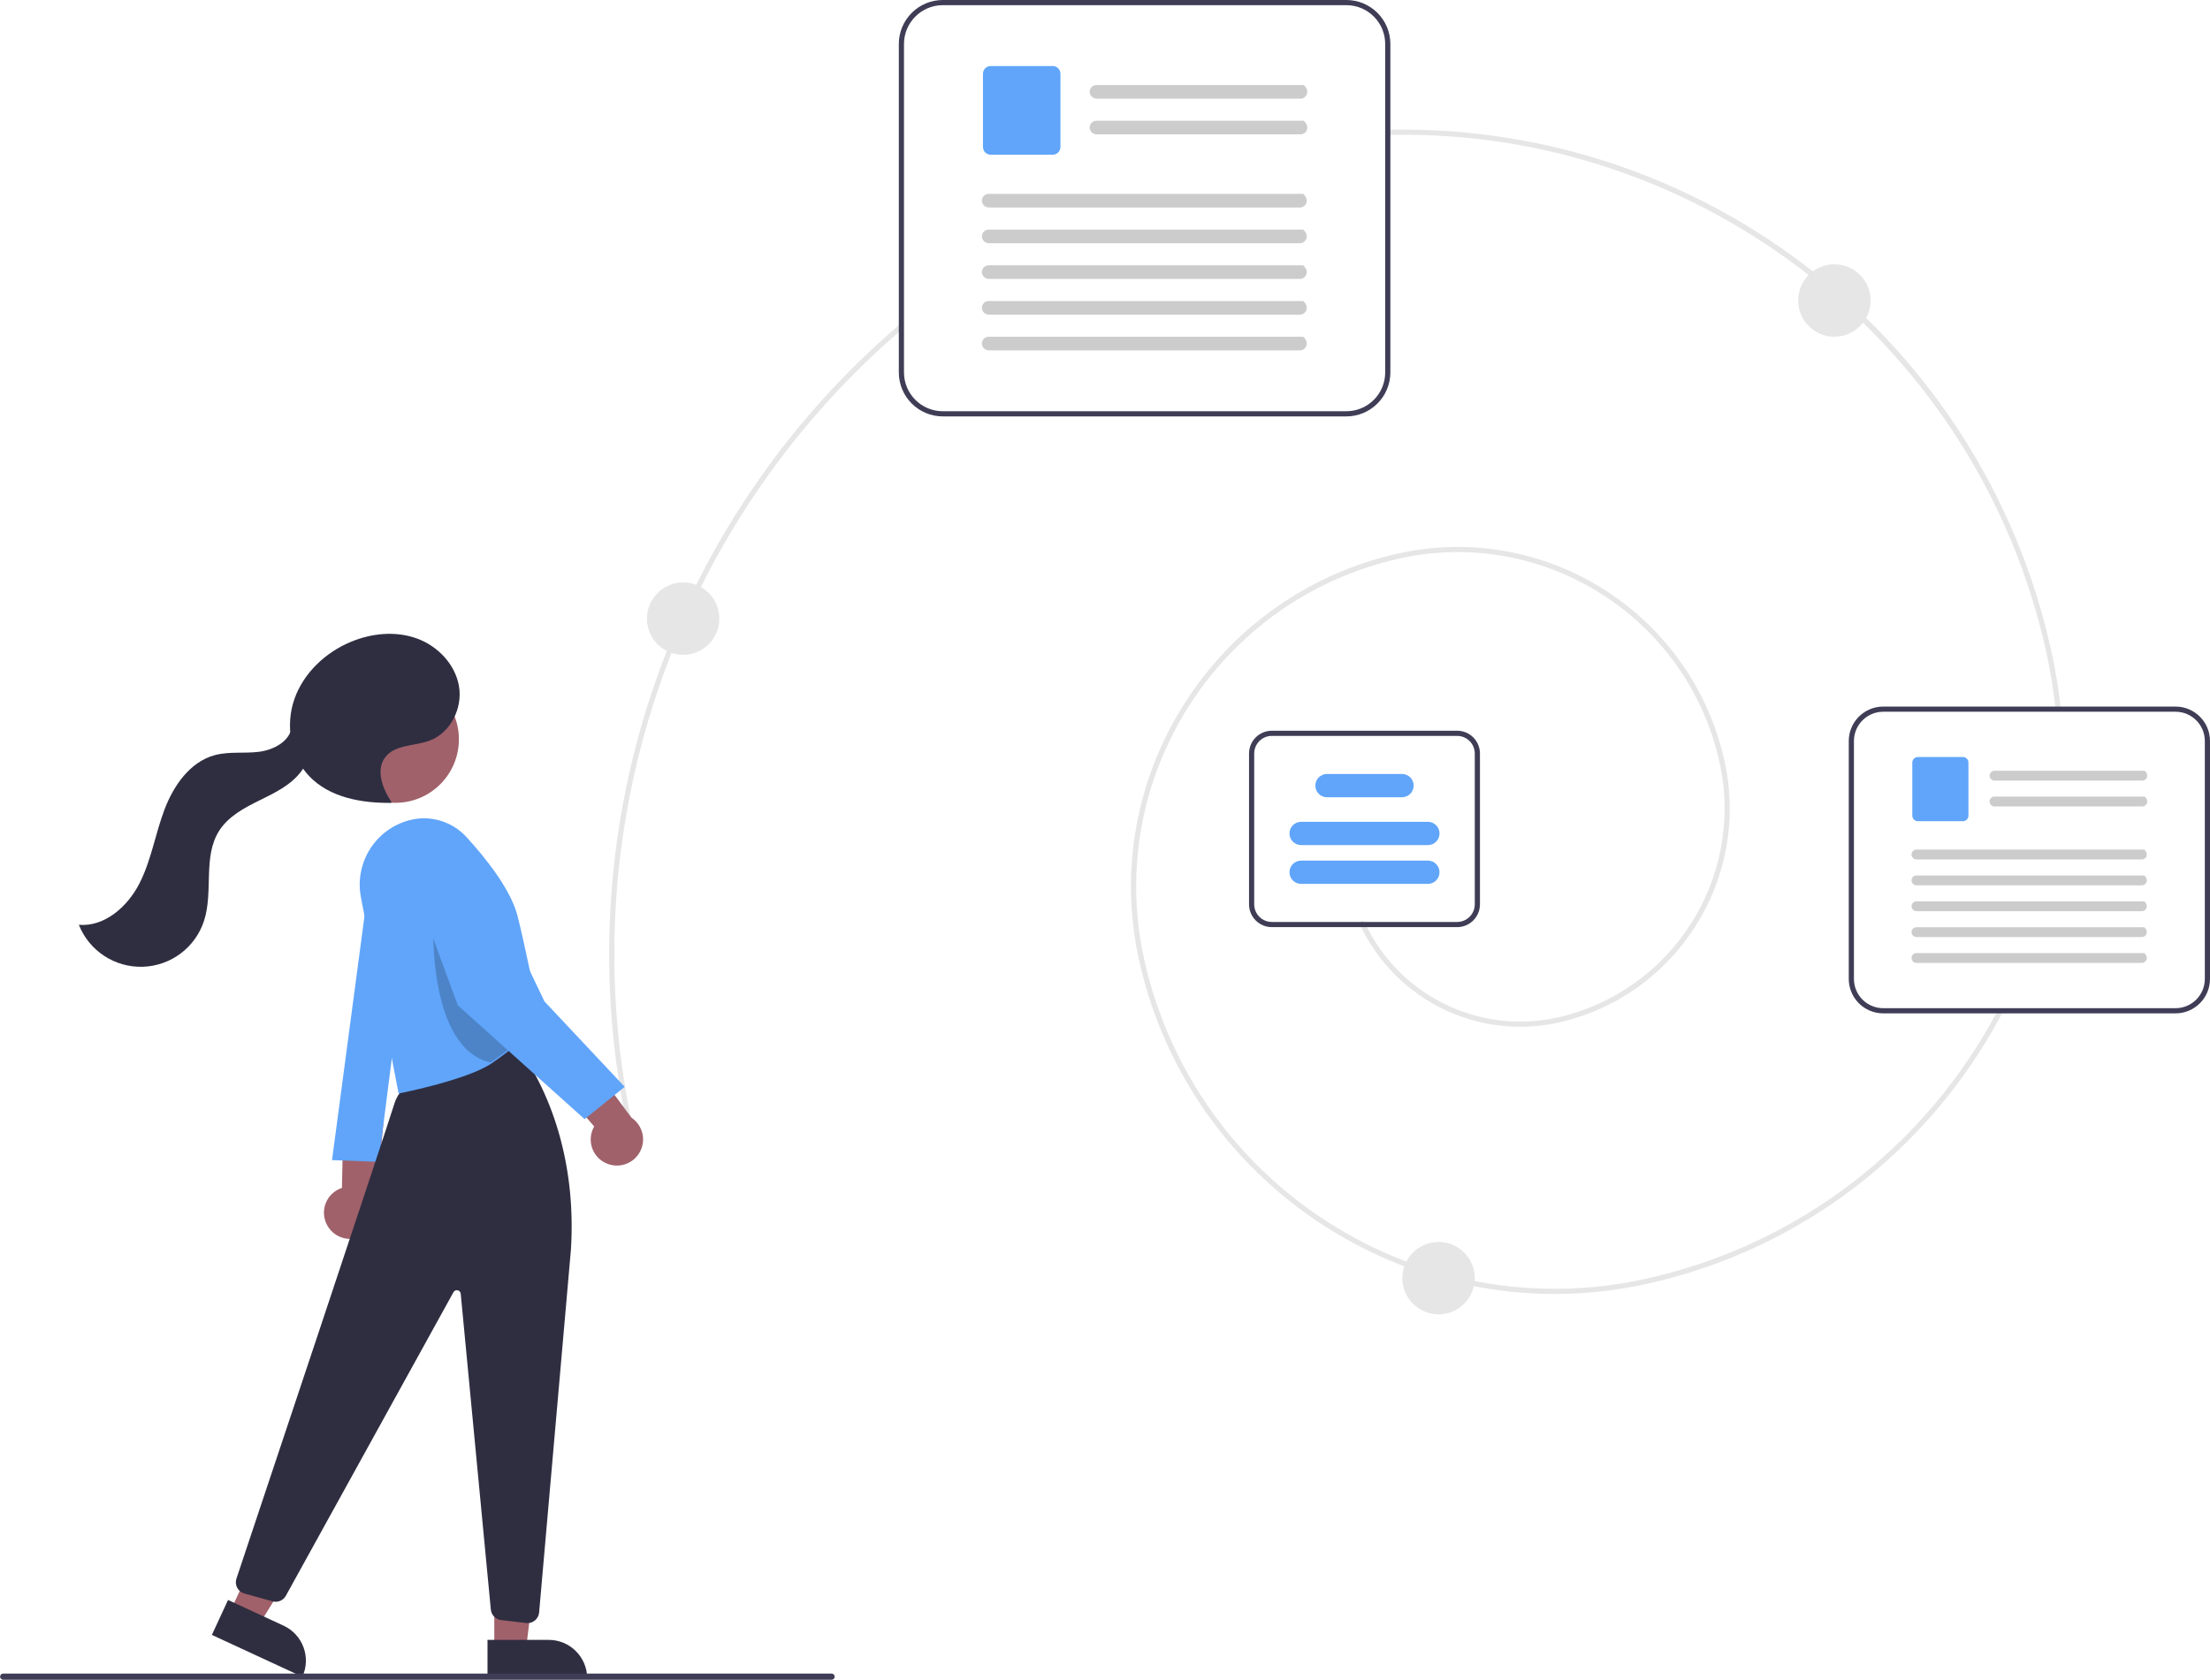
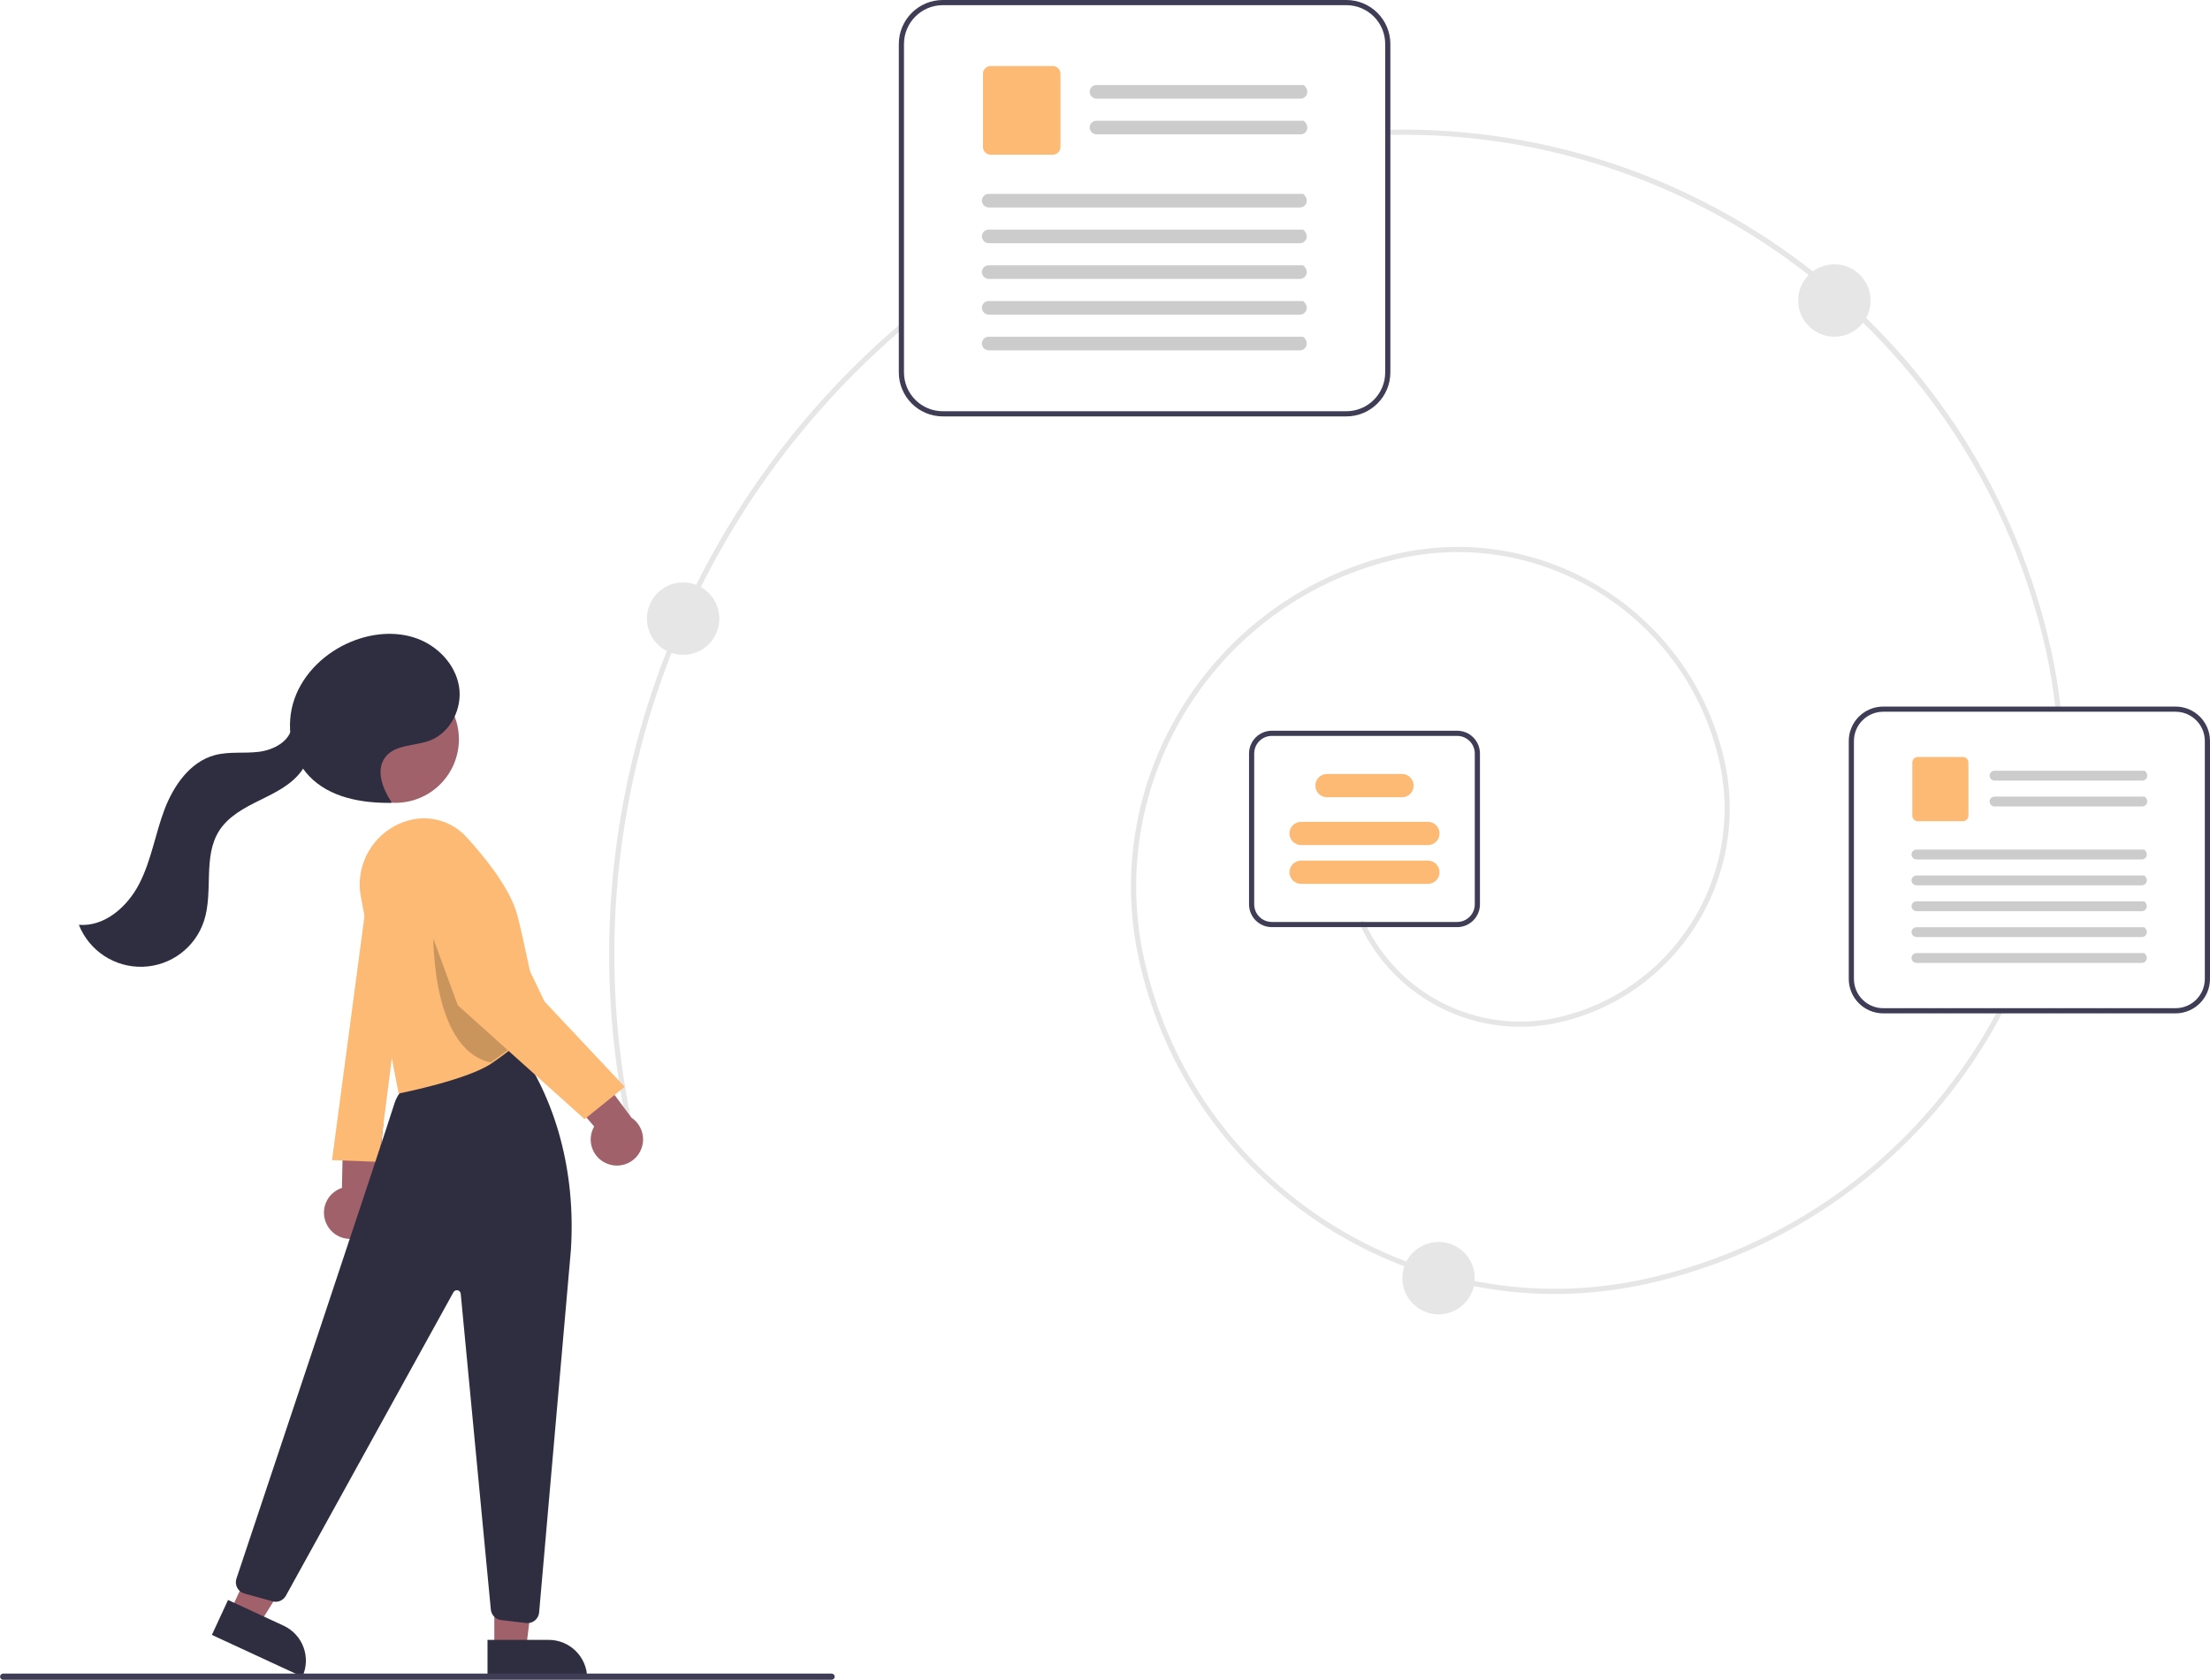
<svg xmlns="http://www.w3.org/2000/svg" width="854.236" height="649.461" viewBox="0 0 854.236 649.461" role="img" artist="Katerina Limpitsouni" source="https://undraw.co/">
  <path d="M773.857,625.577c-75.503,0-143.732-52.379-160.694-129.079-15.703-71.005,29.288-141.547,100.293-157.25a105.706,105.706,0,0,1,126.038,80.387,84.861,84.861,0,0,1-64.461,101.069,68.361,68.361,0,0,1-76.461-37.921,1,1,0,1,1,1.817-.836,66.345,66.345,0,0,0,74.212,36.804,82.859,82.859,0,0,0,62.94-98.685,103.707,103.707,0,0,0-123.654-78.865,130.03,130.03,0,0,0-98.772,154.865c19.361,87.544,106.333,143.016,193.88,123.655A203.227,203.227,0,0,0,945.239,515.615a1,1,0,1,1,1.771.931A205.224,205.224,0,0,1,809.428,621.675,164.623,164.623,0,0,1,773.857,625.577Z" transform="translate(-172.8821 -125.2695)" fill="#e6e6e6" />
  <path d="M968.434,400.458a1,1,0,0,1-.993-.894,206.601,206.601,0,0,0-3.685-22.491C937.638,258.98,831.055,174.968,710.324,177.423a1,1,0,0,1-.04-2A256.719,256.719,0,0,1,965.708,376.643a208.603,208.603,0,0,1,3.721,22.709 1.0 1,0,0,1-.888,1.101A1.011,1.011,0,0,1,968.434,400.458Z" transform="translate(-172.8821 -125.2695)" fill="#e6e6e6" />
  <path d="M416.931,564.458a1.0 1,0,0,1-.975-.784,320.27,320.27,0,0,1,104.523-312.799A1,1,0,1,1,521.78,252.394,318.273,318.273,0,0,0,417.908,563.243a.999.999,0,0,1-.977,1.216Z" transform="translate(-172.8821 -125.2695)" fill="#e6e6e6" />
  <path d="M693.304,286.269h-156a17.019,17.019,0,0,1-17-17v-127a17.019,17.019,0,0,1,17-17h156a17.019,17.019,0,0,1,17,17v127A17.019,17.019,0,0,1,693.304,286.269Zm-156-159a15.017,15.017,0,0,0-15,15v127a15.017,15.017,0,0,0,15,15h156a15.017,15.017,0,0,0,15-15v-127a15.017,15.017,0,0,0-15-15Z" transform="translate(-172.8821 -125.2695)" fill="#3f3d56" />
-   <path id="b42f7784-d7aa-4130-a713-c57f7e285794-444" data-name="Path 411" d="M675.572,163.407H596.841a2.731,2.731,0,0,1-2.776-2.489,2.631,2.631,0,0,1,2.627-2.772l80.143,0c2.64,2.32,1.031,5.261-1.264,5.261Z" transform="translate(-172.8821 -125.2695)" fill="#ccc" />
-   <path id="fef78de7-8139-4292-a735-dfc1826a946d-445" data-name="Path 412" d="M675.572,177.217H596.841a2.731,2.731,0,0,1-2.776-2.489,2.631,2.631,0,0,1,2.627-2.772h80.143c2.64,2.32,1.031,5.261-1.264,5.261Z" transform="translate(-172.8821 -125.2695)" fill="#ccc" />
-   <path id="bc3a1040-a005-4464-8914-0d26e9886da7-446" data-name="Path 413" d="M579.821,185.08h-24.028a2.962,2.962,0,0,1-2.959-2.959v-28.355a2.962,2.962,0,0,1,2.959-2.959h24.028a2.963,2.963,0,0,1,2.959,2.959v28.355a2.962,2.962,0,0,1-2.959,2.959Z" transform="translate(-172.8821 -125.2695)" fill="#60a5fa" />
-   <path id="ef5725be-974e-4818-8827-9633ad97864d-447" data-name="Path 414" d="M675.343,205.493H555.185a2.731,2.731,0,0,1-2.776-2.489,2.631,2.631,0,0,1,2.627-2.772H676.608c2.64,2.32,1.031,5.261-1.264,5.261Z" transform="translate(-172.8821 -125.2695)" fill="#ccc" />
-   <path id="b6ceb078-02d4-45e5-a259-b4aa725e8656-448" data-name="Path 415" d="M675.343,219.308l-120.158,0a2.731,2.731,0,0,1-2.776-2.489,2.631,2.631,0,0,1,2.627-2.772l121.571,0c2.64,2.32,1.031,5.261-1.264,5.261Z" transform="translate(-172.8821 -125.2695)" fill="#ccc" />
-   <path id="b70683a0-764f-4858-8fd1-ac4cf933a79b-449" data-name="Path 416" d="M675.343,233.112H555.185a2.731,2.731,0,0,1-2.776-2.489,2.631,2.631,0,0,1,2.627-2.772H676.608c2.64,2.32,1.031,5.261-1.264,5.261Z" transform="translate(-172.8821 -125.2695)" fill="#ccc" />
-   <path id="ff94e3a1-018f-4284-9dff-97f10413b838-450" data-name="Path 417" d="M675.343,246.925H555.185a2.731,2.731,0,0,1-2.776-2.489,2.631,2.631,0,0,1,2.627-2.772H676.608c2.64,2.32,1.031,5.261-1.264,5.261Z" transform="translate(-172.8821 -125.2695)" fill="#ccc" />
-   <path id="a482e522-b4bb-4a24-a9c3-635a0ec9eabe-451" data-name="Path 418" d="M675.343,260.731H555.185a2.731,2.731,0,0,1-2.776-2.489,2.631,2.631,0,0,1,2.627-2.772H676.608c2.64,2.32,1.031,5.261-1.264,5.261Z" transform="translate(-172.8821 -125.2695)" fill="#ccc" />
+   <path id="b42f7784-d7aa-4130-a713-c57f7e285794-1291" data-name="Path 411" d="M675.572,163.407H596.841a2.731,2.731,0,0,1-2.776-2.489,2.631,2.631,0,0,1,2.627-2.772l80.143,0c2.64,2.32,1.031,5.261-1.264,5.261Z" transform="translate(-172.8821 -125.2695)" fill="#ccc" />
+   <path id="fef78de7-8139-4292-a735-dfc1826a946d-1292" data-name="Path 412" d="M675.572,177.217H596.841a2.731,2.731,0,0,1-2.776-2.489,2.631,2.631,0,0,1,2.627-2.772h80.143c2.64,2.32,1.031,5.261-1.264,5.261Z" transform="translate(-172.8821 -125.2695)" fill="#ccc" />
+   <path id="bc3a1040-a005-4464-8914-0d26e9886da7-1293" data-name="Path 413" d="M579.821,185.08h-24.028a2.962,2.962,0,0,1-2.959-2.959v-28.355a2.962,2.962,0,0,1,2.959-2.959h24.028a2.963,2.963,0,0,1,2.959,2.959v28.355a2.962,2.962,0,0,1-2.959,2.959Z" transform="translate(-172.8821 -125.2695)" fill="#fdba74" />
+   <path id="ef5725be-974e-4818-8827-9633ad97864d-1294" data-name="Path 414" d="M675.343,205.493H555.185a2.731,2.731,0,0,1-2.776-2.489,2.631,2.631,0,0,1,2.627-2.772H676.608c2.64,2.32,1.031,5.261-1.264,5.261Z" transform="translate(-172.8821 -125.2695)" fill="#ccc" />
+   <path id="b6ceb078-02d4-45e5-a259-b4aa725e8656-1295" data-name="Path 415" d="M675.343,219.308l-120.158,0a2.731,2.731,0,0,1-2.776-2.489,2.631,2.631,0,0,1,2.627-2.772l121.571,0c2.64,2.32,1.031,5.261-1.264,5.261Z" transform="translate(-172.8821 -125.2695)" fill="#ccc" />
+   <path id="b70683a0-764f-4858-8fd1-ac4cf933a79b-1296" data-name="Path 416" d="M675.343,233.112H555.185a2.731,2.731,0,0,1-2.776-2.489,2.631,2.631,0,0,1,2.627-2.772H676.608c2.64,2.32,1.031,5.261-1.264,5.261Z" transform="translate(-172.8821 -125.2695)" fill="#ccc" />
+   <path id="ff94e3a1-018f-4284-9dff-97f10413b838-1297" data-name="Path 417" d="M675.343,246.925H555.185a2.731,2.731,0,0,1-2.776-2.489,2.631,2.631,0,0,1,2.627-2.772H676.608c2.64,2.32,1.031,5.261-1.264,5.261Z" transform="translate(-172.8821 -125.2695)" fill="#ccc" />
+   <path id="a482e522-b4bb-4a24-a9c3-635a0ec9eabe-1298" data-name="Path 418" d="M675.343,260.731H555.185a2.731,2.731,0,0,1-2.776-2.489,2.631,2.631,0,0,1,2.627-2.772H676.608c2.64,2.32,1.031,5.261-1.264,5.261Z" transform="translate(-172.8821 -125.2695)" fill="#ccc" />
  <path d="M1013.804,517.081H900.803a13.329,13.329,0,0,1-13.314-13.314V411.772a13.329,13.329,0,0,1,13.314-13.314h113a13.329,13.329,0,0,1,13.314,13.314v91.994A13.329,13.329,0,0,1,1013.804,517.081ZM900.803,400.458a11.327,11.327,0,0,0-11.314,11.314v91.994a11.327,11.327,0,0,0,11.314,11.314h113a11.327,11.327,0,0,0,11.314-11.314V411.772a11.327,11.327,0,0,0-11.314-11.314Z" transform="translate(-172.8821 -125.2695)" fill="#3f3d56" />
-   <path id="e7b4c438-63a5-4348-a2ea-6daf9e8a2e2f-452" data-name="Path 411" d="M1000.96,427.084l-57.03,0a1.978,1.978,0,0,1-2.011-1.803,1.906,1.906,0,0,1,1.903-2.008H1001.875c1.912,1.681.747,3.811-.916,3.811Z" transform="translate(-172.8821 -125.2695)" fill="#ccc" />
-   <path id="a00103cd-61d1-44c3-b135-68efb90ff9bc-453" data-name="Path 412" d="M1000.96,437.088H943.93a1.978,1.978,0,0,1-2.011-1.803,1.906,1.906,0,0,1,1.903-2.008l58.053,0c1.912,1.681.747,3.811-.916,3.811Z" transform="translate(-172.8821 -125.2695)" fill="#ccc" />
-   <path id="f4350b45-c9af-4d8c-9c78-cb2977c503c8-454" data-name="Path 413" d="M931.602,442.783H914.197a2.146,2.146,0,0,1-2.143-2.143V420.101a2.146,2.146,0,0,1,2.143-2.143h17.405a2.146,2.146,0,0,1,2.143,2.143v20.539a2.146,2.146,0,0,1-2.143,2.143Z" transform="translate(-172.8821 -125.2695)" fill="#60a5fa" />
-   <path id="f5a14ccf-41cd-4d0f-84ee-cd82fbc8c163-455" data-name="Path 414" d="M1000.794,457.57l-87.038,0a1.978,1.978,0,0,1-2.011-1.803,1.906,1.906,0,0,1,1.903-2.008h88.062c1.912,1.681.747,3.811-.916,3.811Z" transform="translate(-172.8821 -125.2695)" fill="#ccc" />
-   <path id="a4da95c7-64c3-4299-a88e-05bfbb3353e0-456" data-name="Path 415" d="M1000.794,467.576l-87.038,0a1.978,1.978,0,0,1-2.011-1.803,1.906,1.906,0,0,1,1.903-2.008h88.062c1.912,1.681.747,3.811-.916,3.811Z" transform="translate(-172.8821 -125.2695)" fill="#ccc" />
-   <path id="af1ad797-b30d-429c-a4be-fed0ef064171-457" data-name="Path 416" d="M1000.794,477.576H913.756a1.978,1.978,0,0,1-2.011-1.803,1.906,1.906,0,0,1,1.903-2.008h88.062c1.912,1.681.747,3.811-.916,3.811Z" transform="translate(-172.8821 -125.2695)" fill="#ccc" />
-   <path id="b13c38b9-0b26-4a00-b050-dd9bdfa2db99-458" data-name="Path 417" d="M1000.794,487.581l-87.038,0a1.978,1.978,0,0,1-2.011-1.803,1.906,1.906,0,0,1,1.903-2.008h88.062c1.912,1.681.747,3.811-.916,3.811Z" transform="translate(-172.8821 -125.2695)" fill="#ccc" />
-   <path id="ed4b3cd1-8212-4136-9638-47564b0bc4c1-459" data-name="Path 418" d="M1000.794,497.582H913.756a1.978,1.978,0,0,1-2.011-1.803,1.906,1.906,0,0,1,1.903-2.008h88.062c1.912,1.681.747,3.811-.916,3.811Z" transform="translate(-172.8821 -125.2695)" fill="#ccc" />
+   <path id="e7b4c438-63a5-4348-a2ea-6daf9e8a2e2f-1299" data-name="Path 411" d="M1000.96,427.084l-57.03,0a1.978,1.978,0,0,1-2.011-1.803,1.906,1.906,0,0,1,1.903-2.008H1001.875c1.912,1.681.747,3.811-.916,3.811Z" transform="translate(-172.8821 -125.2695)" fill="#ccc" />
+   <path id="a00103cd-61d1-44c3-b135-68efb90ff9bc-1300" data-name="Path 412" d="M1000.96,437.088H943.93a1.978,1.978,0,0,1-2.011-1.803,1.906,1.906,0,0,1,1.903-2.008l58.053,0c1.912,1.681.747,3.811-.916,3.811Z" transform="translate(-172.8821 -125.2695)" fill="#ccc" />
+   <path id="f4350b45-c9af-4d8c-9c78-cb2977c503c8-1301" data-name="Path 413" d="M931.602,442.783H914.197a2.146,2.146,0,0,1-2.143-2.143V420.101a2.146,2.146,0,0,1,2.143-2.143h17.405a2.146,2.146,0,0,1,2.143,2.143v20.539a2.146,2.146,0,0,1-2.143,2.143Z" transform="translate(-172.8821 -125.2695)" fill="#fdba74" />
+   <path id="f5a14ccf-41cd-4d0f-84ee-cd82fbc8c163-1302" data-name="Path 414" d="M1000.794,457.57l-87.038,0a1.978,1.978,0,0,1-2.011-1.803,1.906,1.906,0,0,1,1.903-2.008h88.062c1.912,1.681.747,3.811-.916,3.811Z" transform="translate(-172.8821 -125.2695)" fill="#ccc" />
+   <path id="a4da95c7-64c3-4299-a88e-05bfbb3353e0-1303" data-name="Path 415" d="M1000.794,467.576l-87.038,0a1.978,1.978,0,0,1-2.011-1.803,1.906,1.906,0,0,1,1.903-2.008h88.062c1.912,1.681.747,3.811-.916,3.811Z" transform="translate(-172.8821 -125.2695)" fill="#ccc" />
+   <path id="af1ad797-b30d-429c-a4be-fed0ef064171-1304" data-name="Path 416" d="M1000.794,477.576H913.756a1.978,1.978,0,0,1-2.011-1.803,1.906,1.906,0,0,1,1.903-2.008h88.062c1.912,1.681.747,3.811-.916,3.811Z" transform="translate(-172.8821 -125.2695)" fill="#ccc" />
+   <path id="b13c38b9-0b26-4a00-b050-dd9bdfa2db99-1305" data-name="Path 417" d="M1000.794,487.581l-87.038,0a1.978,1.978,0,0,1-2.011-1.803,1.906,1.906,0,0,1,1.903-2.008h88.062c1.912,1.681.747,3.811-.916,3.811Z" transform="translate(-172.8821 -125.2695)" fill="#ccc" />
+   <path id="ed4b3cd1-8212-4136-9638-47564b0bc4c1-1306" data-name="Path 418" d="M1000.794,497.582H913.756a1.978,1.978,0,0,1-2.011-1.803,1.906,1.906,0,0,1,1.903-2.008h88.062c1.912,1.681.747,3.811-.916,3.811Z" transform="translate(-172.8821 -125.2695)" fill="#ccc" />
  <path d="M736.124,483.738h-71.642a8.817,8.817,0,0,1-8.807-8.807V416.608a8.817,8.817,0,0,1,8.807-8.807h71.642a8.817,8.817,0,0,1,8.807,8.807v58.323A8.817,8.817,0,0,1,736.124,483.738Zm-71.642-73.938a6.815,6.815,0,0,0-6.807,6.807v58.323a6.815,6.815,0,0,0,6.807,6.807h71.642a6.815,6.815,0,0,0,6.807-6.807V416.608a6.815,6.815,0,0,0-6.807-6.807Z" transform="translate(-172.8821 -125.2695)" fill="#3f3d56" />
-   <path d="M724.804,452.019h-49a4.5,4.5,0,0,1,0-9h49a4.5,4.5,0,0,1,0,9Z" transform="translate(-172.8821 -125.2695)" fill="#60a5fa" />
-   <path d="M714.804,433.519h-29a4.5,4.5,0,0,1,0-9h29a4.5,4.5,0,0,1,0,9Z" transform="translate(-172.8821 -125.2695)" fill="#60a5fa" />
-   <path d="M724.804,467.019h-49a4.5,4.5,0,0,1,0-9h49a4.5,4.5,0,0,1,0,9Z" transform="translate(-172.8821 -125.2695)" fill="#60a5fa" />
+   <path d="M724.804,452.019h-49a4.5,4.5,0,0,1,0-9h49a4.5,4.5,0,0,1,0,9Z" transform="translate(-172.8821 -125.2695)" fill="#fdba74" />
+   <path d="M714.804,433.519h-29a4.5,4.5,0,0,1,0-9h29a4.5,4.5,0,0,1,0,9Z" transform="translate(-172.8821 -125.2695)" fill="#fdba74" />
+   <path d="M724.804,467.019h-49a4.5,4.5,0,0,1,0-9h49a4.5,4.5,0,0,1,0,9Z" transform="translate(-172.8821 -125.2695)" fill="#fdba74" />
  <path d="M299.279,598.872a10.056,10.056,0,0,1,5.773-14.298l.737-35.727,15.288,10.54L318.034,591.698a10.11,10.11,0,0,1-18.755,7.173Z" transform="translate(-172.8821 -125.2695)" fill="#a0616a" />
-   <path d="M316.184,461.302,301.22,573.816l18.015.679,15.055-118.112-3.613-2.132A9.665,9.665,0,0,0,316.184,461.302Z" transform="translate(-172.8821 -125.2695)" fill="#60a5fa" />
+   <path d="M316.184,461.302,301.22,573.816l18.015.679,15.055-118.112-3.613-2.132A9.665,9.665,0,0,0,316.184,461.302Z" transform="translate(-172.8821 -125.2695)" fill="#fdba74" />
  <polygon points="191.064 637.552 203.323 637.551 209.156 590.263 191.061 590.264 191.064 637.552" fill="#a0616a" />
  <path d="M361.319,759.318h38.531a0,0,0,0,1,0,0v14.887a0,0,0,0,1,0,0H376.206a14.887,14.887,0,0,1-14.887-14.887v0A0,0,0,0,1,361.319,759.318Z" transform="translate(588.3211 1408.235) rotate(179.9974)" fill="#2f2e41" />
  <polygon points="89.061 622.9 100.186 628.05 125.346 587.589 108.926 579.988 89.061 622.9" fill="#a0616a" />
  <path d="M256.121,751.292h38.531a0,0,0,0,1,0,0V766.179a0,0,0,0,1,0,0H271.008a14.887,14.887,0,0,1-14.887-14.887v0A0,0,0,0,1,256.121,751.292Z" transform="translate(33.66226 1437.691) rotate(-155.1588)" fill="#2f2e41" />
  <path d="M376.798,752.83a4.626,4.626,0,0,1-.537-.032l-9.699-1.141a4.524,4.524,0,0,1-3.954-4.042L350.964,625.474a1.5,1.5,0,0,0-2.806-.582l-64.781,117.366a4.484,4.484,0,0,1-5.144,2.161l-10.896-3.027a4.497,4.497,0,0,1-3.065-5.759c9.49-28.394,57.034-170.7,61.099-183.798,4.857-15.65,41.115-21.817,44.239-22.32l1.795-1.795.345.465c16.004,21.543,23.748,50.076,21.805,80.342l-.001.011L381.27,748.722a4.502,4.502,0,0,1-4.471,4.108Z" transform="translate(-172.8821 -125.2695)" fill="#2f2e41" />
  <circle cx="152.817" cy="285.848" r="24.561" fill="#a0616a" />
-   <path d="M326.952,548.072l-14.574-75.962a25.746,25.746,0,0,1,18.814-29.724,22.199,22.199,0,0,1,21.968,6.502c7.439,8.121,16.888,19.938,19.66,30.124,2.347,8.646,8.951,41.045,9.017,41.372l.052.257-.183.189c-.035.036-3.573,3.693-9.081,8.257-3.232,2.679-6.535,5.165-9.818,7.39-9.218,6.225-34.3,11.284-35.363,11.496Z" transform="translate(-172.8821 -125.2695)" fill="#60a5fa" />
+   <path d="M326.952,548.072l-14.574-75.962a25.746,25.746,0,0,1,18.814-29.724,22.199,22.199,0,0,1,21.968,6.502c7.439,8.121,16.888,19.938,19.66,30.124,2.347,8.646,8.951,41.045,9.017,41.372l.052.257-.183.189c-.035.036-3.573,3.693-9.081,8.257-3.232,2.679-6.535,5.165-9.818,7.39-9.218,6.225-34.3,11.284-35.363,11.496Z" transform="translate(-172.8821 -125.2695)" fill="#fdba74" />
  <path d="M362.528,536.063c3.66-2.48,6.98-5.04,9.78-7.36-1.01-14.94-23.02-46.22-31.94-46.22C340.368,482.483,338.258,530.693,362.528,536.063Z" transform="translate(-172.8821 -125.2695)" opacity="0.2" />
  <path d="M407.832,575.3a10.056,10.056,0,0,1-5.277-14.488l-23.359-27.043,18.414-2.397,19.359,26.048a10.11,10.11,0,0,1-9.137,17.88Z" transform="translate(-172.8821 -125.2695)" fill="#a0616a" />
-   <path d="M342.526,444.008a16.322,16.322,0,0,1,3.026.347,12.495,12.495,0,0,1,8.918,7.8l28.878,60.329,31,33-15.5,12.5-49-44-19.576-53.281A12.754,12.754,0,0,1,342.526,444.008Z" transform="translate(-172.8821 -125.2695)" fill="#60a5fa" />
+   <path d="M342.526,444.008a16.322,16.322,0,0,1,3.026.347,12.495,12.495,0,0,1,8.918,7.8l28.878,60.329,31,33-15.5,12.5-49-44-19.576-53.281A12.754,12.754,0,0,1,342.526,444.008Z" transform="translate(-172.8821 -125.2695)" fill="#fdba74" />
  <path d="M324.245,435.453c-3.496-5.232-6.254-12.488-2.406-17.466,3.799-4.914,11.292-4.19,17.111-6.365,8.104-3.029,12.804-12.549,11.338-21.076S341.978,374.952,333.824,372.06s-17.348-1.951-25.333,1.379c-9.829,4.1-18.261,12.03-21.797,22.076s-1.646,22.108,5.689,29.83c7.864,8.278,20.206,10.485,31.623,10.351" transform="translate(-172.8821 -125.2695)" fill="#2f2e41" />
  <path d="M285.676,406.493c-1.001,5.591-7.134,8.766-12.771,9.464s-11.468-.197-16.955,1.269c-9.674,2.584-16.055,11.888-19.567,21.265s-5.069,19.498-9.633,28.412-13.411,16.771-23.389,15.938a25.732,25.732,0,0,0,48.394-1.569c3.666-11.317-.542-24.813,5.868-34.834,3.547-5.545,9.673-8.807,15.579-11.713s12.106-5.889,16.066-11.148,4.751-13.563-.129-17.981" transform="translate(-172.8821 -125.2695)" fill="#2f2e41" />
  <path d="M174.073,774.731h320.294a1.191,1.191,0,0,0,0-2.381h-320.294a1.191,1.191,0,0,0,0,2.381Z" transform="translate(-172.8821 -125.2695)" fill="#3f3d56" />
  <circle cx="264.05" cy="239.189" r="14" fill="#e6e6e6" />
  <circle cx="709.049" cy="116.189" r="14" fill="#e6e6e6" />
  <circle cx="556.049" cy="494.189" r="14" fill="#e6e6e6" />
</svg>
